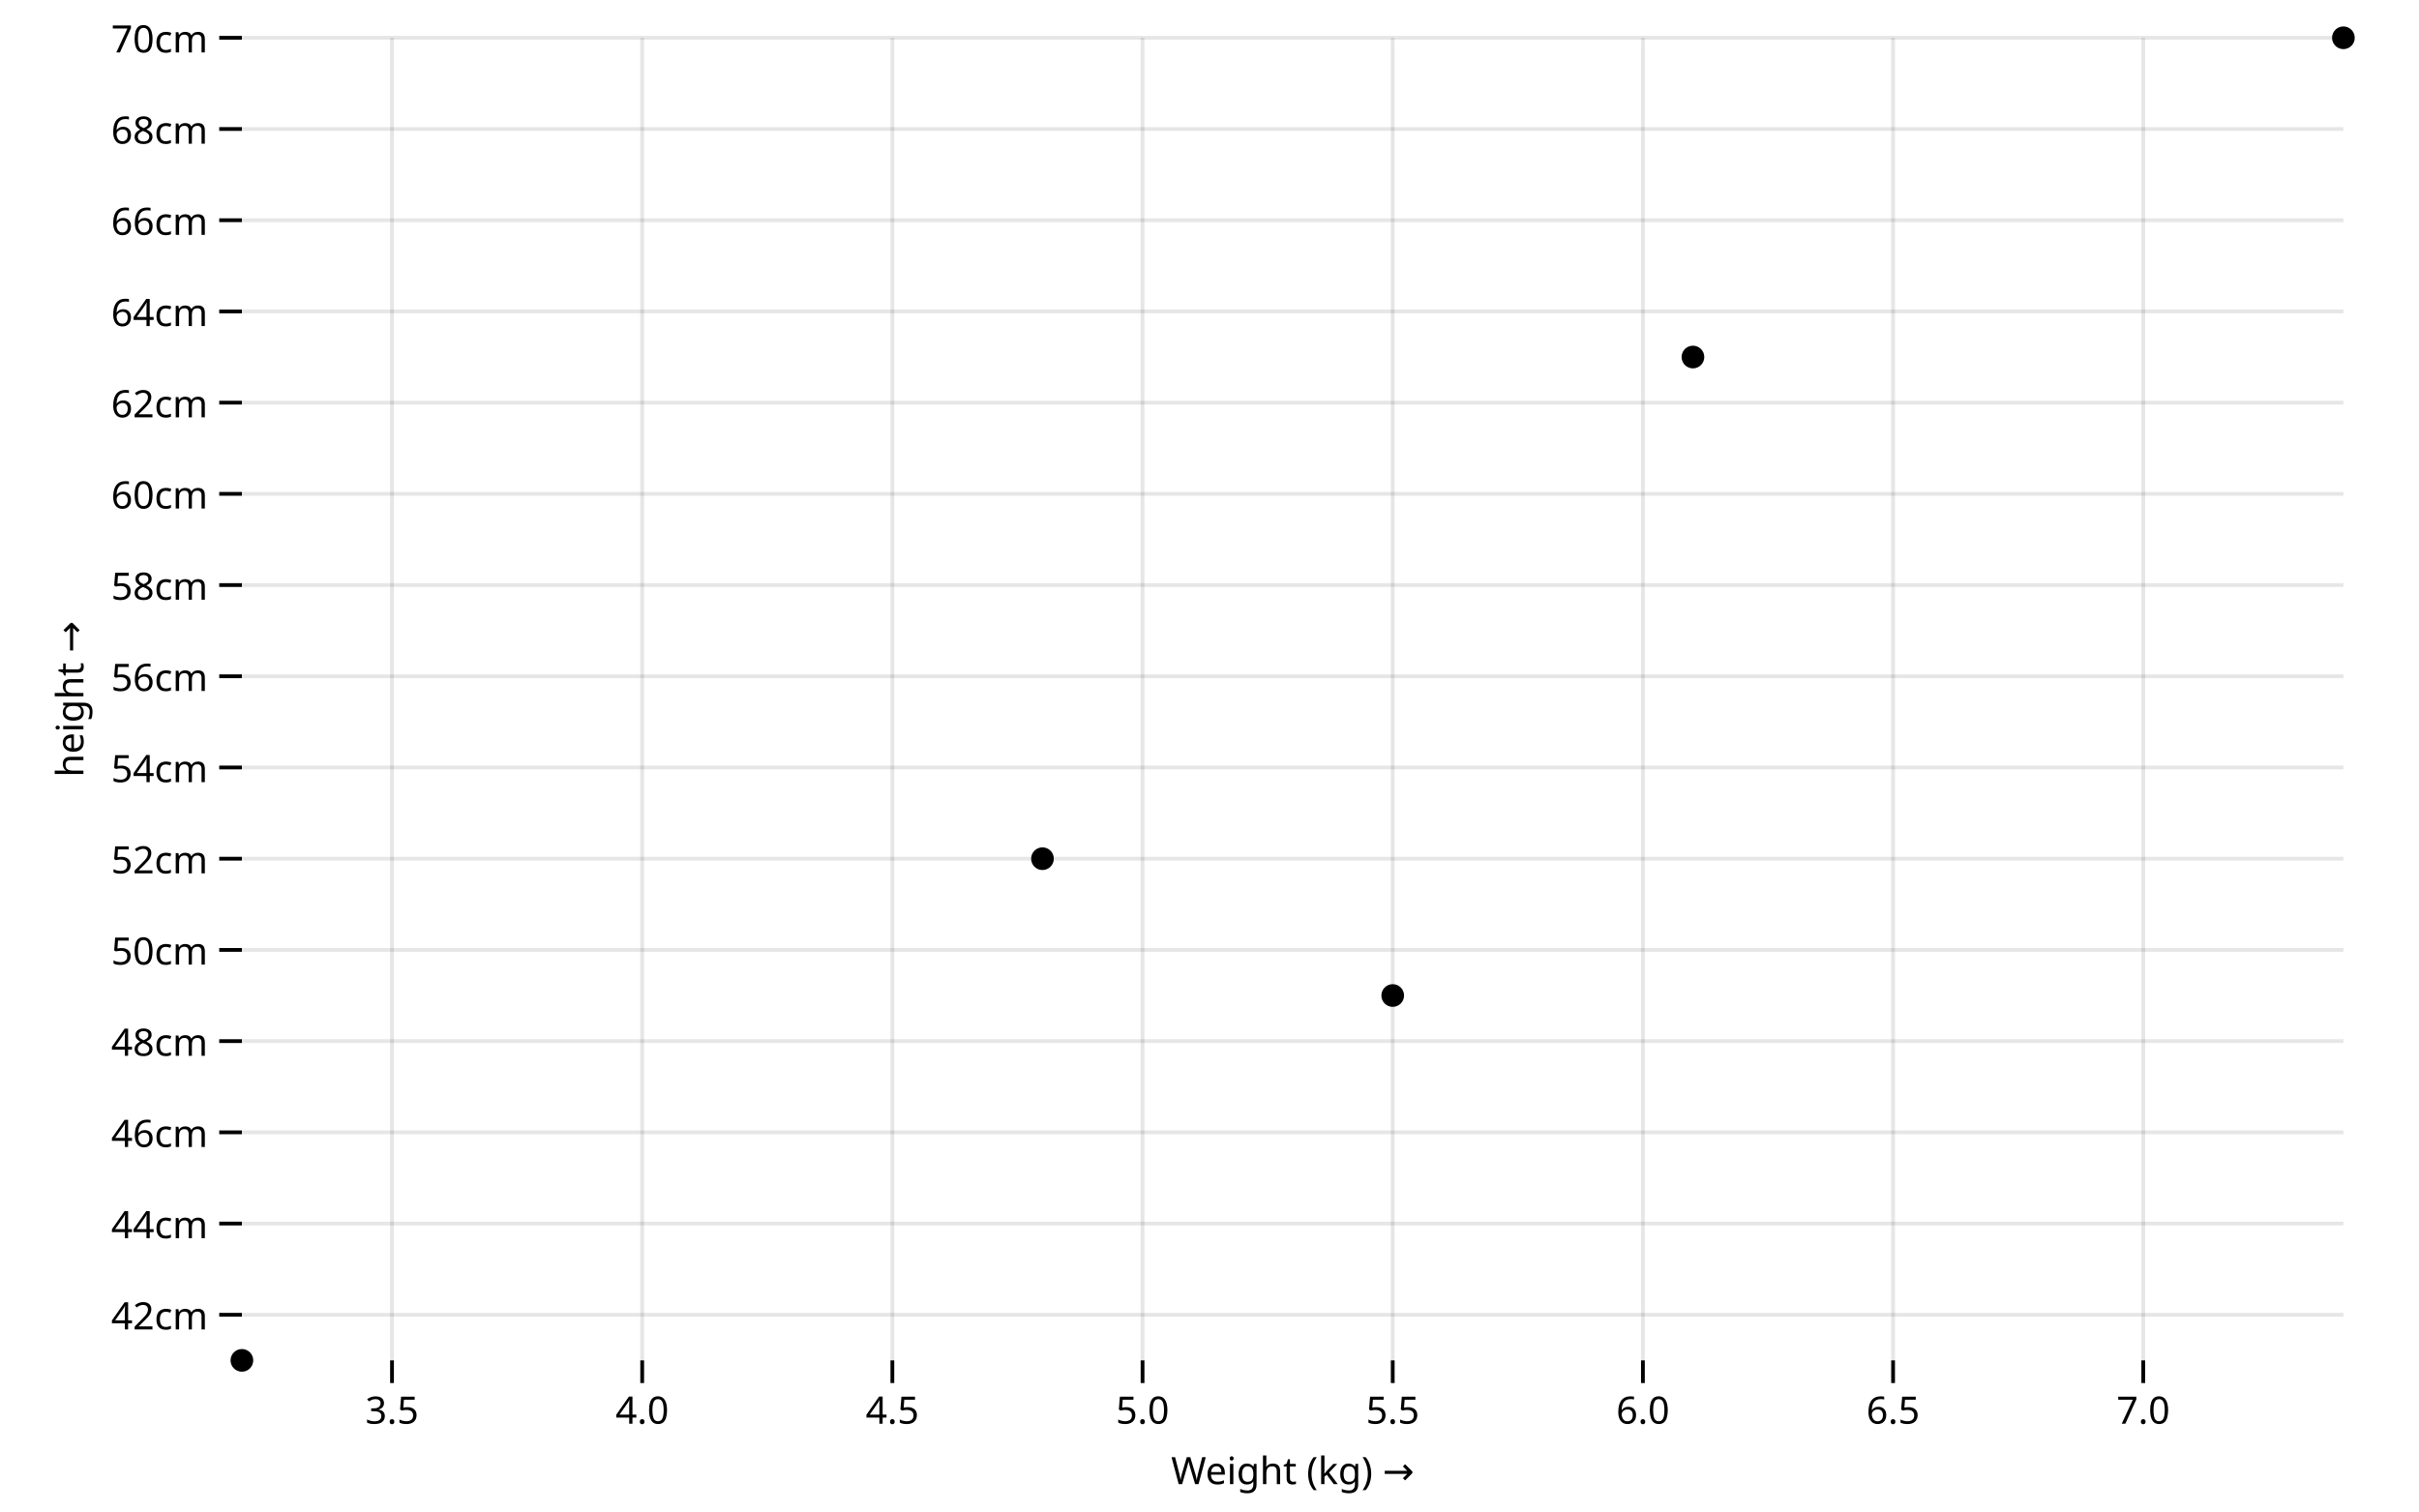
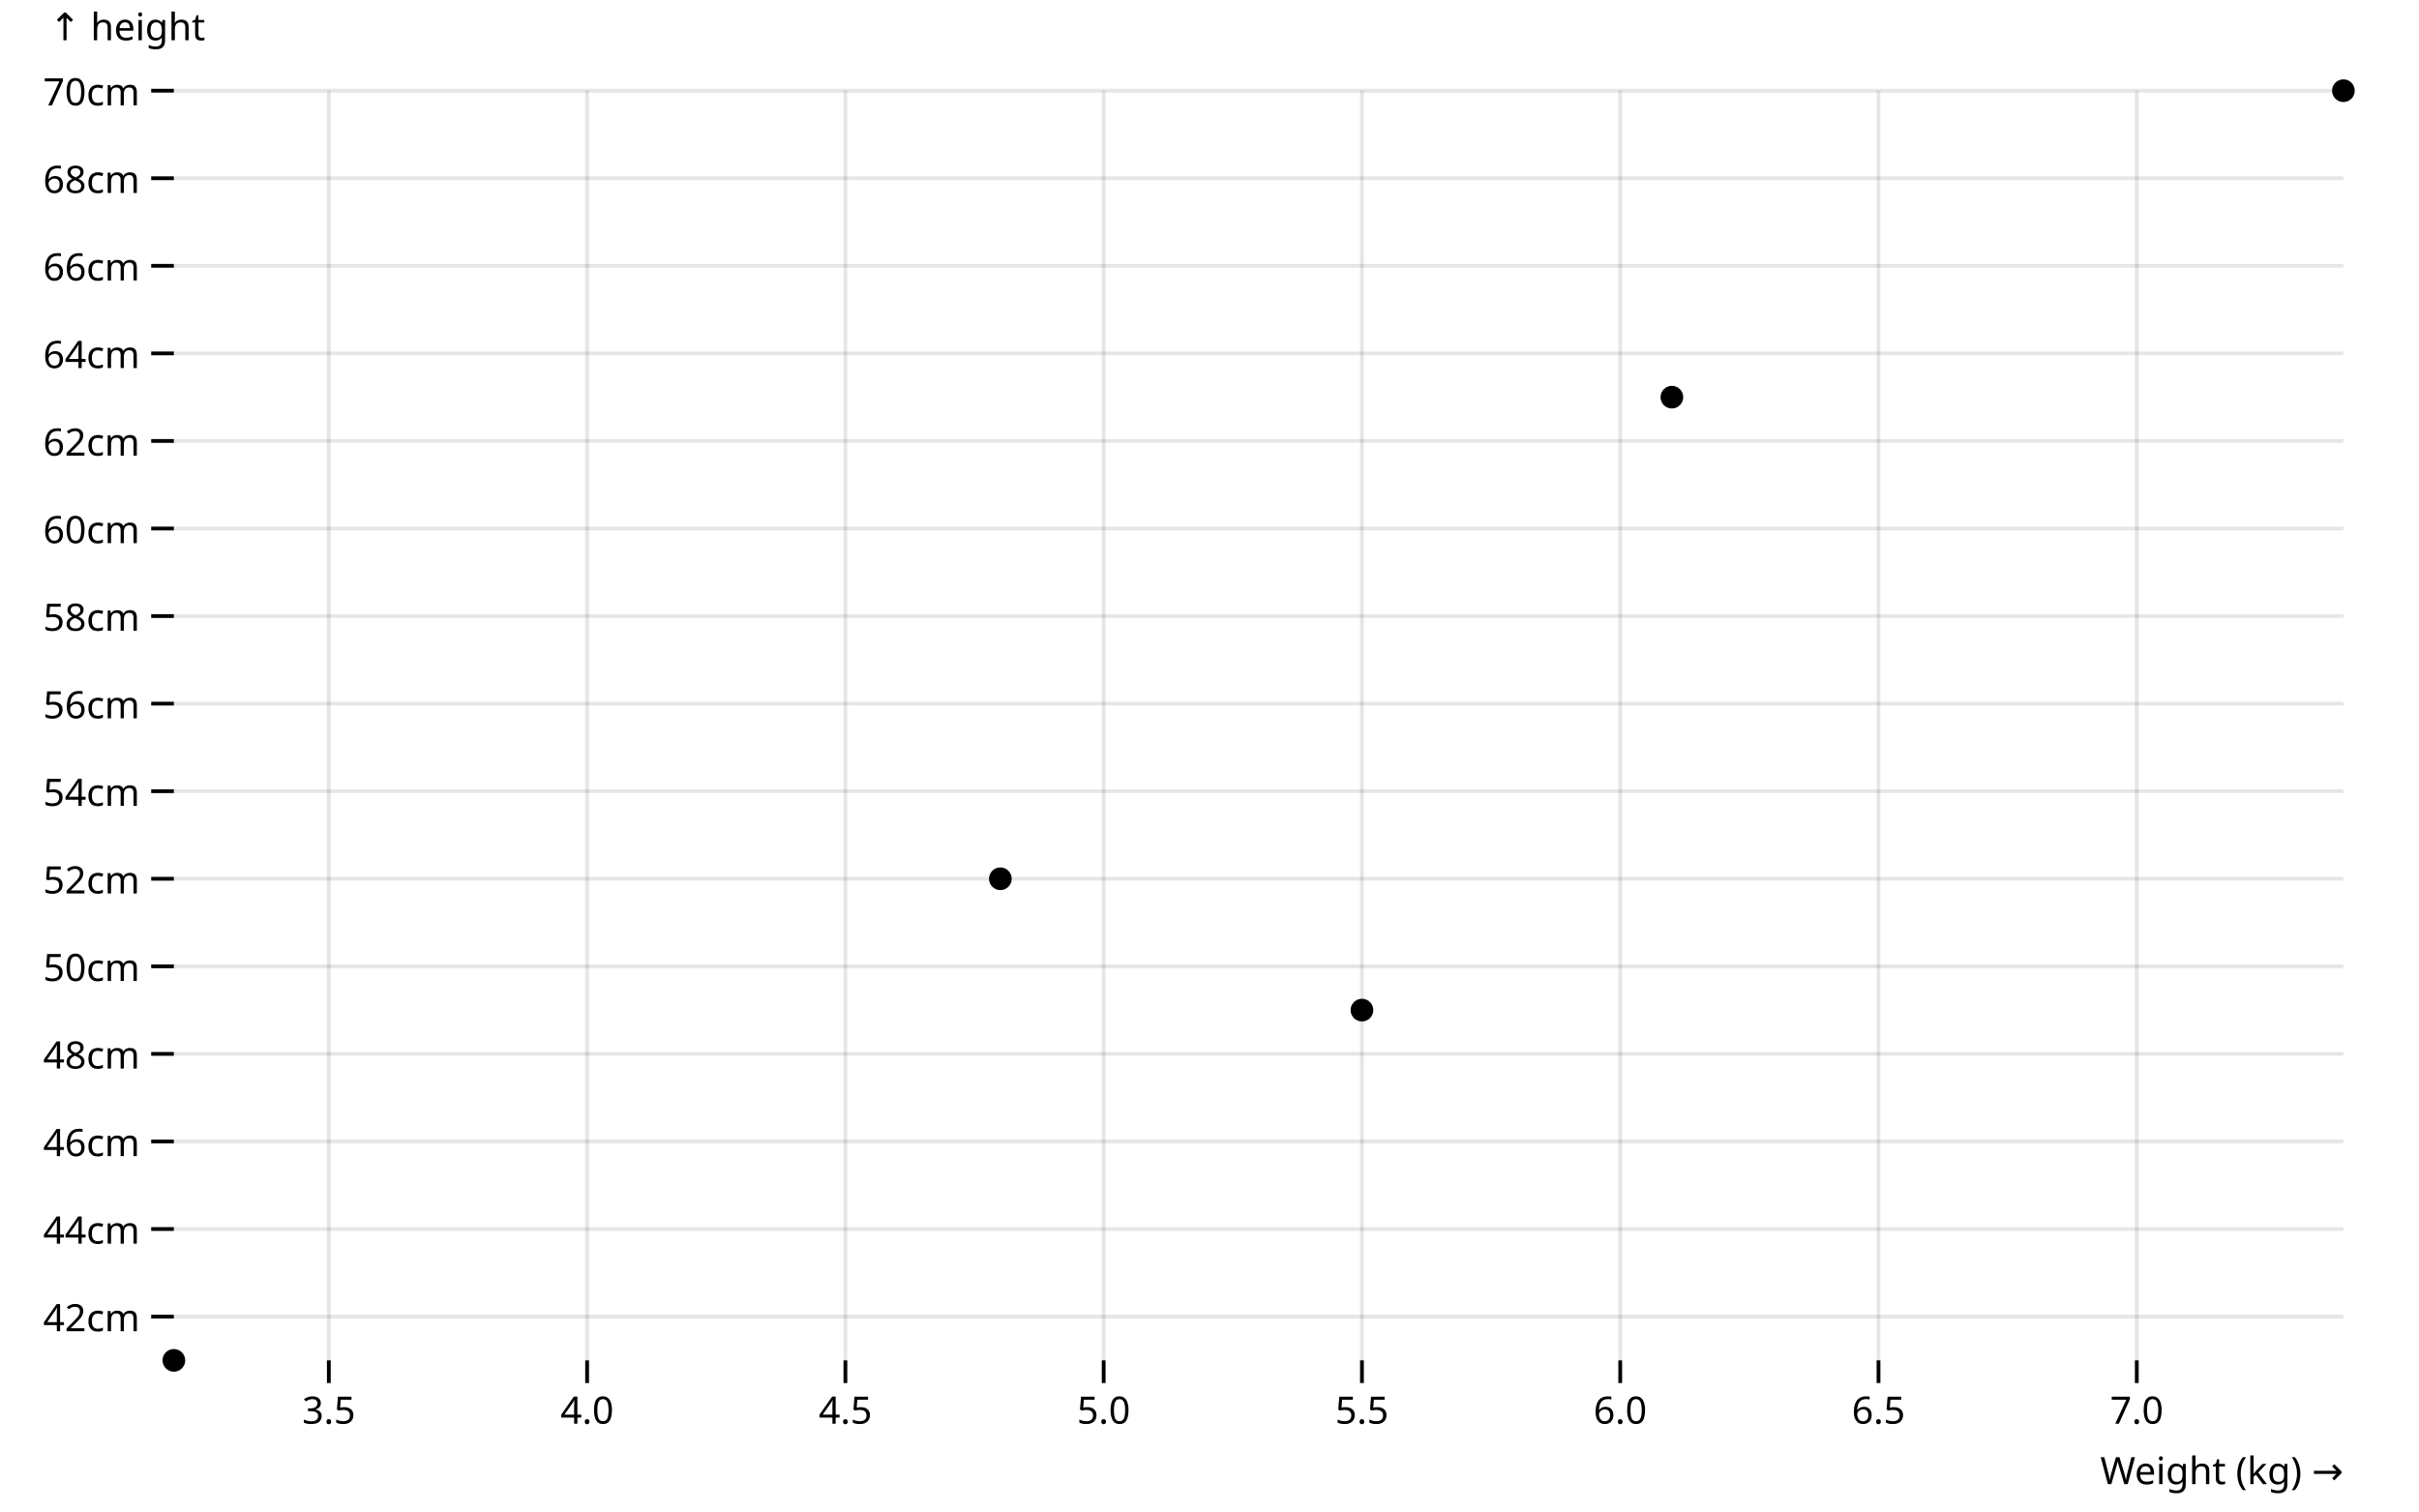
<svg xmlns="http://www.w3.org/2000/svg" width="640" height="400" viewBox="0 0 640 400">
-   <line x1="103.714" y1="10" x2="103.714" y2="360" stroke="currentColor" stroke-opacity="0.1" stroke-width="1" />
-   <line x1="169.905" y1="10" x2="169.905" y2="360" stroke="currentColor" stroke-opacity="0.1" stroke-width="1" />
-   <line x1="236.095" y1="10" x2="236.095" y2="360" stroke="currentColor" stroke-opacity="0.1" stroke-width="1" />
-   <line x1="302.286" y1="10" x2="302.286" y2="360" stroke="currentColor" stroke-opacity="0.1" stroke-width="1" />
-   <line x1="368.476" y1="10" x2="368.476" y2="360" stroke="currentColor" stroke-opacity="0.1" stroke-width="1" />
-   <line x1="434.667" y1="10" x2="434.667" y2="360" stroke="currentColor" stroke-opacity="0.1" stroke-width="1" />
-   <line x1="500.857" y1="10" x2="500.857" y2="360" stroke="currentColor" stroke-opacity="0.1" stroke-width="1" />
-   <line x1="567.048" y1="10" x2="567.048" y2="360" stroke="currentColor" stroke-opacity="0.1" stroke-width="1" />
-   <line x1="103.714" y1="360" x2="103.714" y2="366" stroke="currentColor" stroke-width="1" />
-   <line x1="169.905" y1="360" x2="169.905" y2="366" stroke="currentColor" stroke-width="1" />
-   <line x1="236.095" y1="360" x2="236.095" y2="366" stroke="currentColor" stroke-width="1" />
-   <line x1="302.286" y1="360" x2="302.286" y2="366" stroke="currentColor" stroke-width="1" />
-   <line x1="368.476" y1="360" x2="368.476" y2="366" stroke="currentColor" stroke-width="1" />
-   <line x1="434.667" y1="360" x2="434.667" y2="366" stroke="currentColor" stroke-width="1" />
-   <line x1="500.857" y1="360" x2="500.857" y2="366" stroke="currentColor" stroke-width="1" />
-   <line x1="567.048" y1="360" x2="567.048" y2="366" stroke="currentColor" stroke-width="1" />
-   <text x="103.714" y="369" font-family="system-ui, sans-serif" font-size="10" text-anchor="middle" dominant-baseline="text-before-edge" fill="currentColor">3.5</text>
-   <text x="169.905" y="369" font-family="system-ui, sans-serif" font-size="10" text-anchor="middle" dominant-baseline="text-before-edge" fill="currentColor">4.0</text>
-   <text x="236.095" y="369" font-family="system-ui, sans-serif" font-size="10" text-anchor="middle" dominant-baseline="text-before-edge" fill="currentColor">4.5</text>
-   <text x="302.286" y="369" font-family="system-ui, sans-serif" font-size="10" text-anchor="middle" dominant-baseline="text-before-edge" fill="currentColor">5.0</text>
-   <text x="368.476" y="369" font-family="system-ui, sans-serif" font-size="10" text-anchor="middle" dominant-baseline="text-before-edge" fill="currentColor">5.5</text>
-   <text x="434.667" y="369" font-family="system-ui, sans-serif" font-size="10" text-anchor="middle" dominant-baseline="text-before-edge" fill="currentColor">6.0</text>
-   <text x="500.857" y="369" font-family="system-ui, sans-serif" font-size="10" text-anchor="middle" dominant-baseline="text-before-edge" fill="currentColor">6.5</text>
-   <text x="567.048" y="369" font-family="system-ui, sans-serif" font-size="10" text-anchor="middle" dominant-baseline="text-before-edge" fill="currentColor">7.0</text>
-   <text x="342" y="385" font-family="system-ui, sans-serif" font-size="10" text-anchor="middle" dominant-baseline="text-before-edge" fill="currentColor">Weight (kg) →</text>
-   <line x1="64" y1="347.931" x2="620" y2="347.931" stroke="currentColor" stroke-opacity="0.1" stroke-width="1" />
-   <line x1="64" y1="323.793" x2="620" y2="323.793" stroke="currentColor" stroke-opacity="0.1" stroke-width="1" />
-   <line x1="64" y1="299.655" x2="620" y2="299.655" stroke="currentColor" stroke-opacity="0.1" stroke-width="1" />
-   <line x1="64" y1="275.517" x2="620" y2="275.517" stroke="currentColor" stroke-opacity="0.1" stroke-width="1" />
-   <line x1="64" y1="251.379" x2="620" y2="251.379" stroke="currentColor" stroke-opacity="0.1" stroke-width="1" />
-   <line x1="64" y1="227.241" x2="620" y2="227.241" stroke="currentColor" stroke-opacity="0.1" stroke-width="1" />
-   <line x1="64" y1="203.103" x2="620" y2="203.103" stroke="currentColor" stroke-opacity="0.1" stroke-width="1" />
-   <line x1="64" y1="178.966" x2="620" y2="178.966" stroke="currentColor" stroke-opacity="0.1" stroke-width="1" />
-   <line x1="64" y1="154.828" x2="620" y2="154.828" stroke="currentColor" stroke-opacity="0.1" stroke-width="1" />
-   <line x1="64" y1="130.69" x2="620" y2="130.69" stroke="currentColor" stroke-opacity="0.1" stroke-width="1" />
-   <line x1="64" y1="106.552" x2="620" y2="106.552" stroke="currentColor" stroke-opacity="0.1" stroke-width="1" />
-   <line x1="64" y1="82.414" x2="620" y2="82.414" stroke="currentColor" stroke-opacity="0.1" stroke-width="1" />
-   <line x1="64" y1="58.276" x2="620" y2="58.276" stroke="currentColor" stroke-opacity="0.1" stroke-width="1" />
-   <line x1="64" y1="34.138" x2="620" y2="34.138" stroke="currentColor" stroke-opacity="0.1" stroke-width="1" />
-   <line x1="64" y1="10" x2="620" y2="10" stroke="currentColor" stroke-opacity="0.1" stroke-width="1" />
-   <line x1="64" y1="347.931" x2="58" y2="347.931" stroke="currentColor" stroke-width="1" />
-   <line x1="64" y1="323.793" x2="58" y2="323.793" stroke="currentColor" stroke-width="1" />
-   <line x1="64" y1="299.655" x2="58" y2="299.655" stroke="currentColor" stroke-width="1" />
-   <line x1="64" y1="275.517" x2="58" y2="275.517" stroke="currentColor" stroke-width="1" />
-   <line x1="64" y1="251.379" x2="58" y2="251.379" stroke="currentColor" stroke-width="1" />
-   <line x1="64" y1="227.241" x2="58" y2="227.241" stroke="currentColor" stroke-width="1" />
-   <line x1="64" y1="203.103" x2="58" y2="203.103" stroke="currentColor" stroke-width="1" />
-   <line x1="64" y1="178.966" x2="58" y2="178.966" stroke="currentColor" stroke-width="1" />
-   <line x1="64" y1="154.828" x2="58" y2="154.828" stroke="currentColor" stroke-width="1" />
-   <line x1="64" y1="130.69" x2="58" y2="130.69" stroke="currentColor" stroke-width="1" />
-   <line x1="64" y1="106.552" x2="58" y2="106.552" stroke="currentColor" stroke-width="1" />
-   <line x1="64" y1="82.414" x2="58" y2="82.414" stroke="currentColor" stroke-width="1" />
-   <line x1="64" y1="58.276" x2="58" y2="58.276" stroke="currentColor" stroke-width="1" />
-   <line x1="64" y1="34.138" x2="58" y2="34.138" stroke="currentColor" stroke-width="1" />
-   <line x1="64" y1="10" x2="58" y2="10" stroke="currentColor" stroke-width="1" />
-   <text x="55" y="347.931" font-family="system-ui, sans-serif" font-size="10" text-anchor="end" dominant-baseline="central" fill="currentColor">42cm</text>
-   <text x="55" y="323.793" font-family="system-ui, sans-serif" font-size="10" text-anchor="end" dominant-baseline="central" fill="currentColor">44cm</text>
-   <text x="55" y="299.655" font-family="system-ui, sans-serif" font-size="10" text-anchor="end" dominant-baseline="central" fill="currentColor">46cm</text>
-   <text x="55" y="275.517" font-family="system-ui, sans-serif" font-size="10" text-anchor="end" dominant-baseline="central" fill="currentColor">48cm</text>
-   <text x="55" y="251.379" font-family="system-ui, sans-serif" font-size="10" text-anchor="end" dominant-baseline="central" fill="currentColor">50cm</text>
-   <text x="55" y="227.241" font-family="system-ui, sans-serif" font-size="10" text-anchor="end" dominant-baseline="central" fill="currentColor">52cm</text>
-   <text x="55" y="203.103" font-family="system-ui, sans-serif" font-size="10" text-anchor="end" dominant-baseline="central" fill="currentColor">54cm</text>
-   <text x="55" y="178.966" font-family="system-ui, sans-serif" font-size="10" text-anchor="end" dominant-baseline="central" fill="currentColor">56cm</text>
-   <text x="55" y="154.828" font-family="system-ui, sans-serif" font-size="10" text-anchor="end" dominant-baseline="central" fill="currentColor">58cm</text>
-   <text x="55" y="130.69" font-family="system-ui, sans-serif" font-size="10" text-anchor="end" dominant-baseline="central" fill="currentColor">60cm</text>
-   <text x="55" y="106.552" font-family="system-ui, sans-serif" font-size="10" text-anchor="end" dominant-baseline="central" fill="currentColor">62cm</text>
-   <text x="55" y="82.414" font-family="system-ui, sans-serif" font-size="10" text-anchor="end" dominant-baseline="central" fill="currentColor">64cm</text>
-   <text x="55" y="58.276" font-family="system-ui, sans-serif" font-size="10" text-anchor="end" dominant-baseline="central" fill="currentColor">66cm</text>
-   <text x="55" y="34.138" font-family="system-ui, sans-serif" font-size="10" text-anchor="end" dominant-baseline="central" fill="currentColor">68cm</text>
-   <text x="55" y="10" font-family="system-ui, sans-serif" font-size="10" text-anchor="end" dominant-baseline="central" fill="currentColor">70cm</text>
-   <text x="25" y="185" transform="rotate(-90,25,185)" font-family="system-ui, sans-serif" font-size="10" text-anchor="middle" dominant-baseline="text-after-edge" fill="currentColor">height →</text>
-   <circle cx="64" cy="360" r="3" />
-   <circle cx="275.81" cy="227.241" r="3" />
-   <circle cx="368.476" cy="263.448" r="3" />
-   <circle cx="447.905" cy="94.483" r="3" />
-   <circle cx="620" cy="10" r="3" />
+   <line x1="87" y1="24" x2="87" y2="360" stroke="currentColor" stroke-opacity="0.1" stroke-width="1" />
+   <line x1="155.333" y1="24" x2="155.333" y2="360" stroke="currentColor" stroke-opacity="0.1" stroke-width="1" />
+   <line x1="223.667" y1="24" x2="223.667" y2="360" stroke="currentColor" stroke-opacity="0.1" stroke-width="1" />
+   <line x1="292" y1="24" x2="292" y2="360" stroke="currentColor" stroke-opacity="0.1" stroke-width="1" />
+   <line x1="360.333" y1="24" x2="360.333" y2="360" stroke="currentColor" stroke-opacity="0.1" stroke-width="1" />
+   <line x1="428.667" y1="24" x2="428.667" y2="360" stroke="currentColor" stroke-opacity="0.1" stroke-width="1" />
+   <line x1="497" y1="24" x2="497" y2="360" stroke="currentColor" stroke-opacity="0.1" stroke-width="1" />
+   <line x1="565.333" y1="24" x2="565.333" y2="360" stroke="currentColor" stroke-opacity="0.1" stroke-width="1" />
+   <line x1="87" y1="360" x2="87" y2="366" stroke="currentColor" stroke-width="1" />
+   <line x1="155.333" y1="360" x2="155.333" y2="366" stroke="currentColor" stroke-width="1" />
+   <line x1="223.667" y1="360" x2="223.667" y2="366" stroke="currentColor" stroke-width="1" />
+   <line x1="292" y1="360" x2="292" y2="366" stroke="currentColor" stroke-width="1" />
+   <line x1="360.333" y1="360" x2="360.333" y2="366" stroke="currentColor" stroke-width="1" />
+   <line x1="428.667" y1="360" x2="428.667" y2="366" stroke="currentColor" stroke-width="1" />
+   <line x1="497" y1="360" x2="497" y2="366" stroke="currentColor" stroke-width="1" />
+   <line x1="565.333" y1="360" x2="565.333" y2="366" stroke="currentColor" stroke-width="1" />
+   <text x="87" y="369" font-family="system-ui, sans-serif" font-size="10" text-anchor="middle" dominant-baseline="text-before-edge" fill="currentColor">3.5</text>
+   <text x="155.333" y="369" font-family="system-ui, sans-serif" font-size="10" text-anchor="middle" dominant-baseline="text-before-edge" fill="currentColor">4.0</text>
+   <text x="223.667" y="369" font-family="system-ui, sans-serif" font-size="10" text-anchor="middle" dominant-baseline="text-before-edge" fill="currentColor">4.5</text>
+   <text x="292" y="369" font-family="system-ui, sans-serif" font-size="10" text-anchor="middle" dominant-baseline="text-before-edge" fill="currentColor">5.0</text>
+   <text x="360.333" y="369" font-family="system-ui, sans-serif" font-size="10" text-anchor="middle" dominant-baseline="text-before-edge" fill="currentColor">5.5</text>
+   <text x="428.667" y="369" font-family="system-ui, sans-serif" font-size="10" text-anchor="middle" dominant-baseline="text-before-edge" fill="currentColor">6.0</text>
+   <text x="497" y="369" font-family="system-ui, sans-serif" font-size="10" text-anchor="middle" dominant-baseline="text-before-edge" fill="currentColor">6.5</text>
+   <text x="565.333" y="369" font-family="system-ui, sans-serif" font-size="10" text-anchor="middle" dominant-baseline="text-before-edge" fill="currentColor">7.0</text>
+   <text x="620" y="385" font-family="system-ui, sans-serif" font-size="10" text-anchor="end" dominant-baseline="text-before-edge" fill="currentColor">Weight (kg) →</text>
+   <line x1="46" y1="348.414" x2="620" y2="348.414" stroke="currentColor" stroke-opacity="0.1" stroke-width="1" />
+   <line x1="46" y1="325.241" x2="620" y2="325.241" stroke="currentColor" stroke-opacity="0.1" stroke-width="1" />
+   <line x1="46" y1="302.069" x2="620" y2="302.069" stroke="currentColor" stroke-opacity="0.1" stroke-width="1" />
+   <line x1="46" y1="278.897" x2="620" y2="278.897" stroke="currentColor" stroke-opacity="0.1" stroke-width="1" />
+   <line x1="46" y1="255.724" x2="620" y2="255.724" stroke="currentColor" stroke-opacity="0.1" stroke-width="1" />
+   <line x1="46" y1="232.552" x2="620" y2="232.552" stroke="currentColor" stroke-opacity="0.1" stroke-width="1" />
+   <line x1="46" y1="209.379" x2="620" y2="209.379" stroke="currentColor" stroke-opacity="0.1" stroke-width="1" />
+   <line x1="46" y1="186.207" x2="620" y2="186.207" stroke="currentColor" stroke-opacity="0.1" stroke-width="1" />
+   <line x1="46" y1="163.034" x2="620" y2="163.034" stroke="currentColor" stroke-opacity="0.1" stroke-width="1" />
+   <line x1="46" y1="139.862" x2="620" y2="139.862" stroke="currentColor" stroke-opacity="0.1" stroke-width="1" />
+   <line x1="46" y1="116.69" x2="620" y2="116.69" stroke="currentColor" stroke-opacity="0.1" stroke-width="1" />
+   <line x1="46" y1="93.517" x2="620" y2="93.517" stroke="currentColor" stroke-opacity="0.1" stroke-width="1" />
+   <line x1="46" y1="70.345" x2="620" y2="70.345" stroke="currentColor" stroke-opacity="0.1" stroke-width="1" />
+   <line x1="46" y1="47.172" x2="620" y2="47.172" stroke="currentColor" stroke-opacity="0.1" stroke-width="1" />
+   <line x1="46" y1="24" x2="620" y2="24" stroke="currentColor" stroke-opacity="0.1" stroke-width="1" />
+   <line x1="46" y1="348.414" x2="40" y2="348.414" stroke="currentColor" stroke-width="1" />
+   <line x1="46" y1="325.241" x2="40" y2="325.241" stroke="currentColor" stroke-width="1" />
+   <line x1="46" y1="302.069" x2="40" y2="302.069" stroke="currentColor" stroke-width="1" />
+   <line x1="46" y1="278.897" x2="40" y2="278.897" stroke="currentColor" stroke-width="1" />
+   <line x1="46" y1="255.724" x2="40" y2="255.724" stroke="currentColor" stroke-width="1" />
+   <line x1="46" y1="232.552" x2="40" y2="232.552" stroke="currentColor" stroke-width="1" />
+   <line x1="46" y1="209.379" x2="40" y2="209.379" stroke="currentColor" stroke-width="1" />
+   <line x1="46" y1="186.207" x2="40" y2="186.207" stroke="currentColor" stroke-width="1" />
+   <line x1="46" y1="163.034" x2="40" y2="163.034" stroke="currentColor" stroke-width="1" />
+   <line x1="46" y1="139.862" x2="40" y2="139.862" stroke="currentColor" stroke-width="1" />
+   <line x1="46" y1="116.69" x2="40" y2="116.69" stroke="currentColor" stroke-width="1" />
+   <line x1="46" y1="93.517" x2="40" y2="93.517" stroke="currentColor" stroke-width="1" />
+   <line x1="46" y1="70.345" x2="40" y2="70.345" stroke="currentColor" stroke-width="1" />
+   <line x1="46" y1="47.172" x2="40" y2="47.172" stroke="currentColor" stroke-width="1" />
+   <line x1="46" y1="24" x2="40" y2="24" stroke="currentColor" stroke-width="1" />
+   <text x="37" y="348.414" font-family="system-ui, sans-serif" font-size="10" text-anchor="end" dominant-baseline="central" fill="currentColor">42cm</text>
+   <text x="37" y="325.241" font-family="system-ui, sans-serif" font-size="10" text-anchor="end" dominant-baseline="central" fill="currentColor">44cm</text>
+   <text x="37" y="302.069" font-family="system-ui, sans-serif" font-size="10" text-anchor="end" dominant-baseline="central" fill="currentColor">46cm</text>
+   <text x="37" y="278.897" font-family="system-ui, sans-serif" font-size="10" text-anchor="end" dominant-baseline="central" fill="currentColor">48cm</text>
+   <text x="37" y="255.724" font-family="system-ui, sans-serif" font-size="10" text-anchor="end" dominant-baseline="central" fill="currentColor">50cm</text>
+   <text x="37" y="232.552" font-family="system-ui, sans-serif" font-size="10" text-anchor="end" dominant-baseline="central" fill="currentColor">52cm</text>
+   <text x="37" y="209.379" font-family="system-ui, sans-serif" font-size="10" text-anchor="end" dominant-baseline="central" fill="currentColor">54cm</text>
+   <text x="37" y="186.207" font-family="system-ui, sans-serif" font-size="10" text-anchor="end" dominant-baseline="central" fill="currentColor">56cm</text>
+   <text x="37" y="163.034" font-family="system-ui, sans-serif" font-size="10" text-anchor="end" dominant-baseline="central" fill="currentColor">58cm</text>
+   <text x="37" y="139.862" font-family="system-ui, sans-serif" font-size="10" text-anchor="end" dominant-baseline="central" fill="currentColor">60cm</text>
+   <text x="37" y="116.69" font-family="system-ui, sans-serif" font-size="10" text-anchor="end" dominant-baseline="central" fill="currentColor">62cm</text>
+   <text x="37" y="93.517" font-family="system-ui, sans-serif" font-size="10" text-anchor="end" dominant-baseline="central" fill="currentColor">64cm</text>
+   <text x="37" y="70.345" font-family="system-ui, sans-serif" font-size="10" text-anchor="end" dominant-baseline="central" fill="currentColor">66cm</text>
+   <text x="37" y="47.172" font-family="system-ui, sans-serif" font-size="10" text-anchor="end" dominant-baseline="central" fill="currentColor">68cm</text>
+   <text x="37" y="24" font-family="system-ui, sans-serif" font-size="10" text-anchor="end" dominant-baseline="central" fill="currentColor">70cm</text>
+   <text x="13" y="13" font-family="system-ui, sans-serif" font-size="10" text-anchor="start" dominant-baseline="text-after-edge" fill="currentColor">↑ height</text>
+   <circle cx="46" cy="360" r="3" />
+   <circle cx="264.667" cy="232.552" r="3" />
+   <circle cx="360.333" cy="267.31" r="3" />
+   <circle cx="442.333" cy="105.103" r="3" />
+   <circle cx="620" cy="24" r="3" />
</svg>
